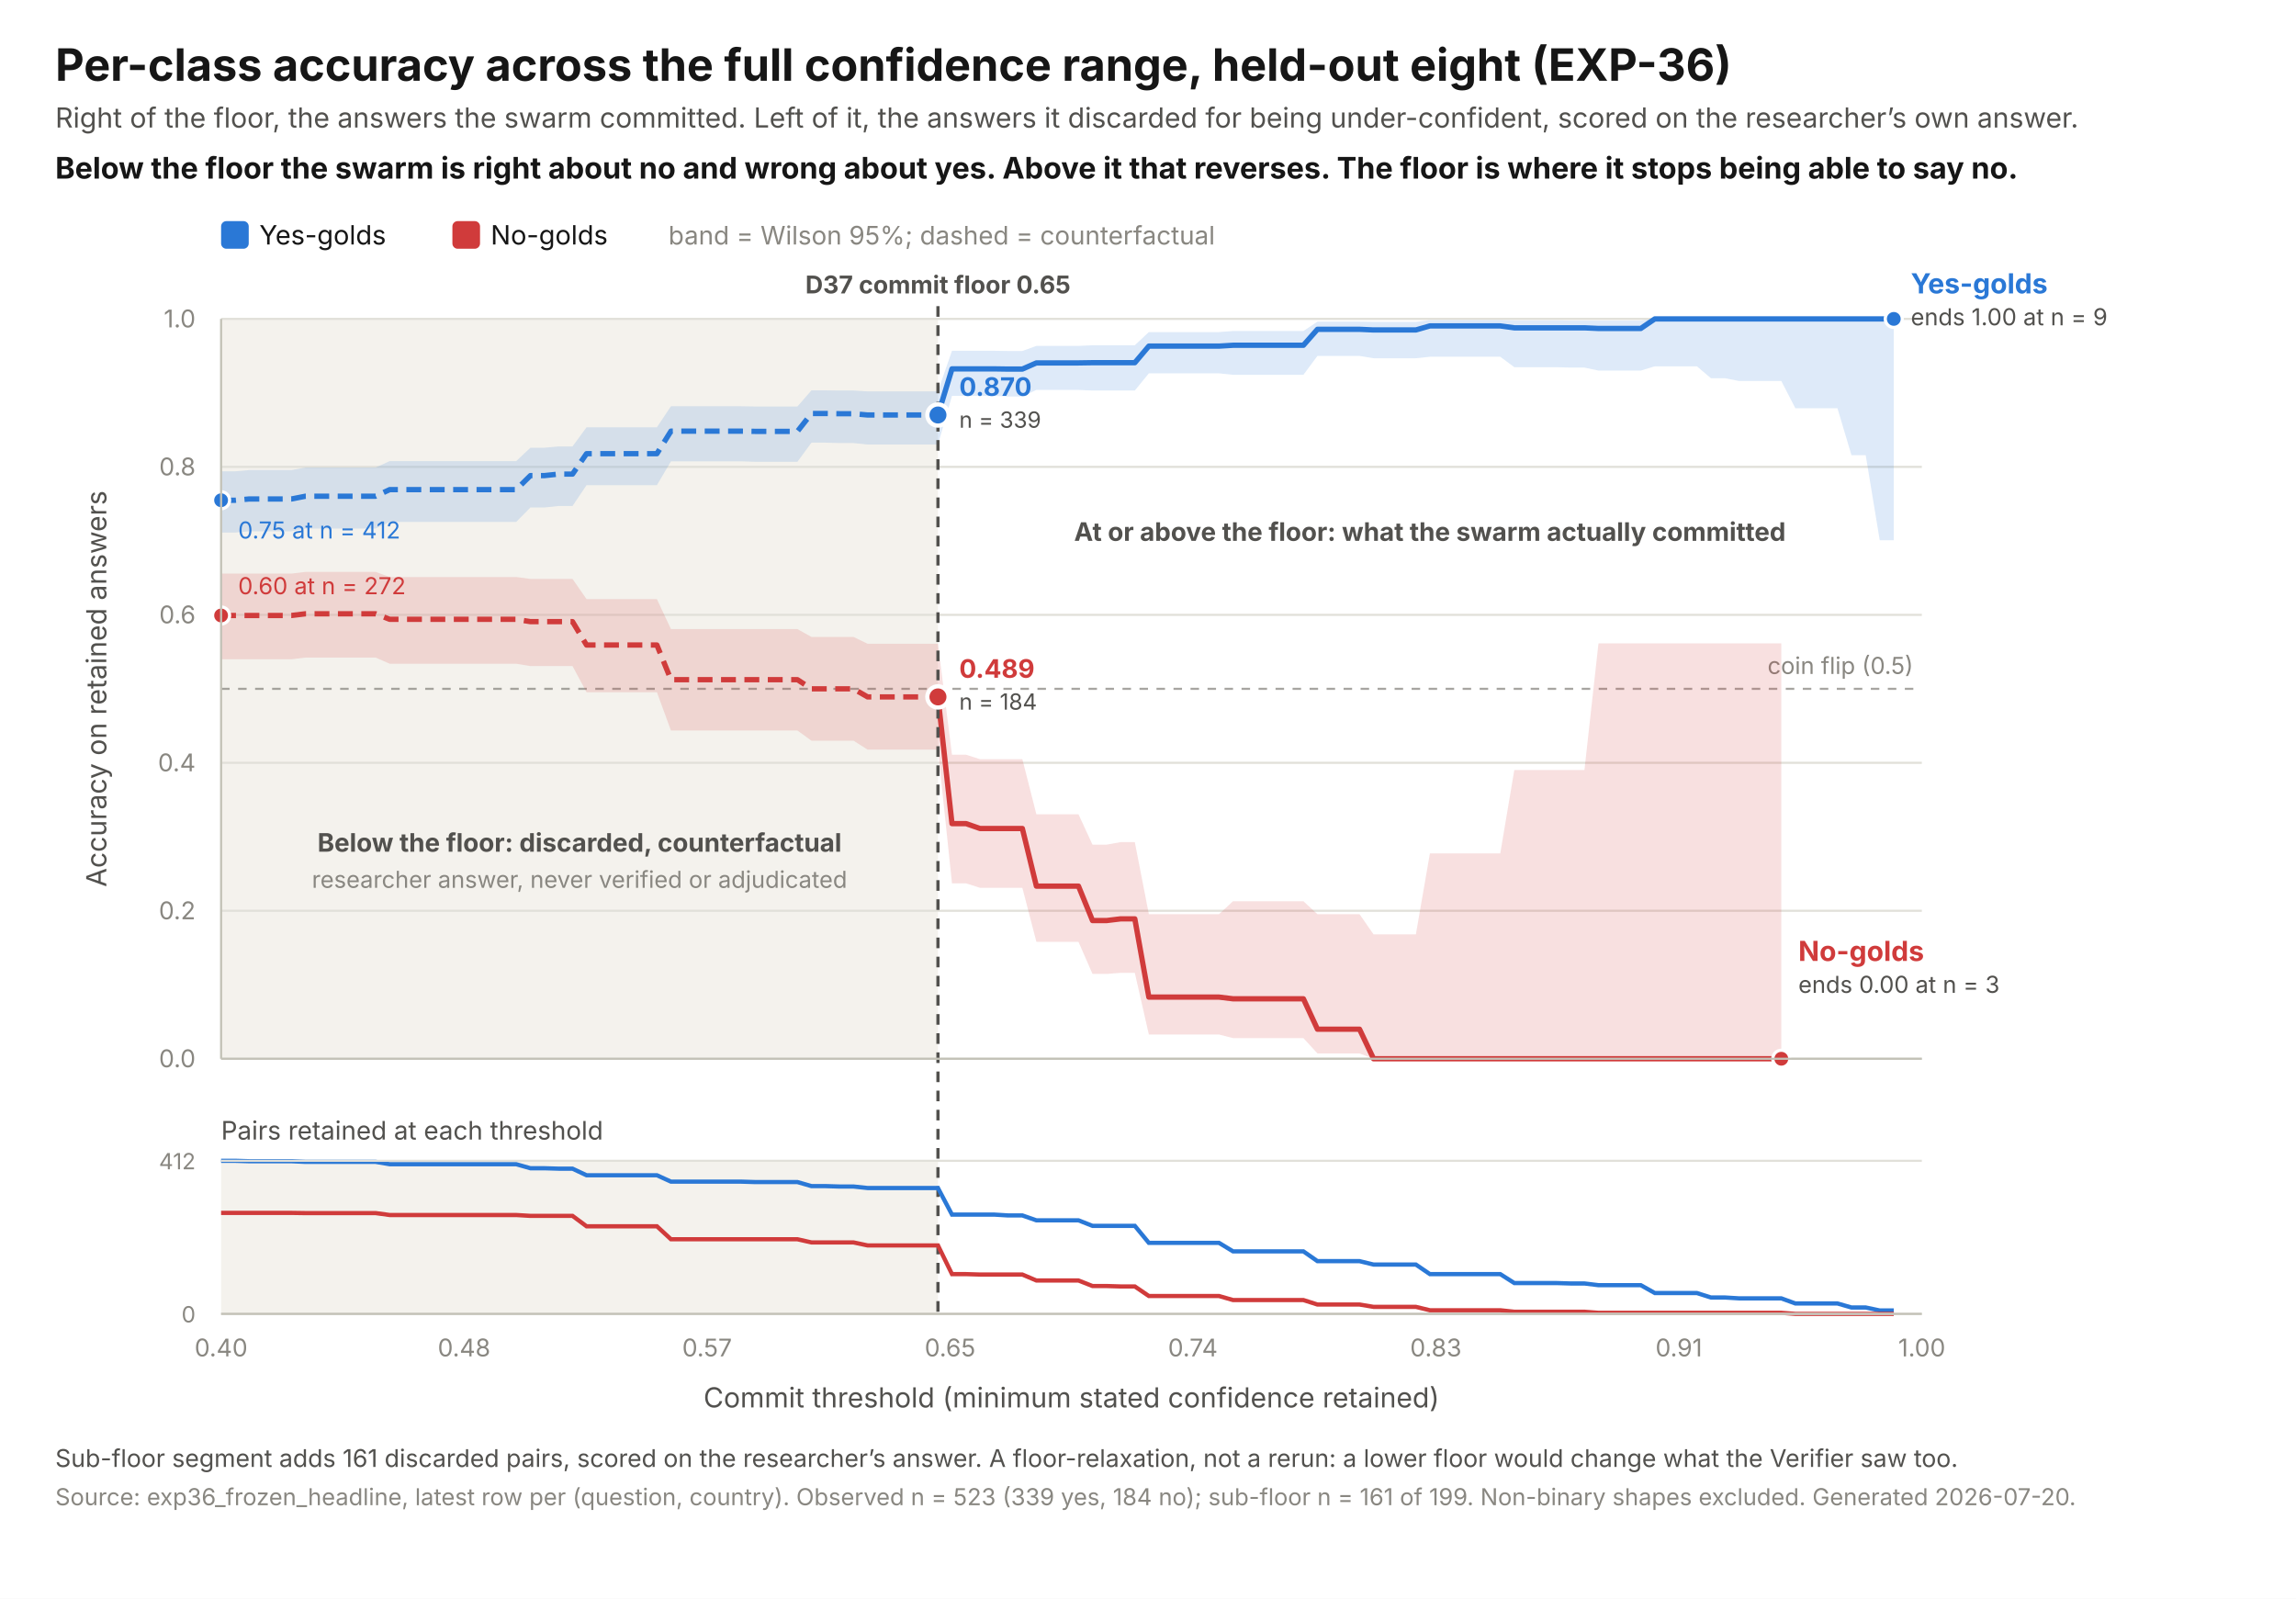
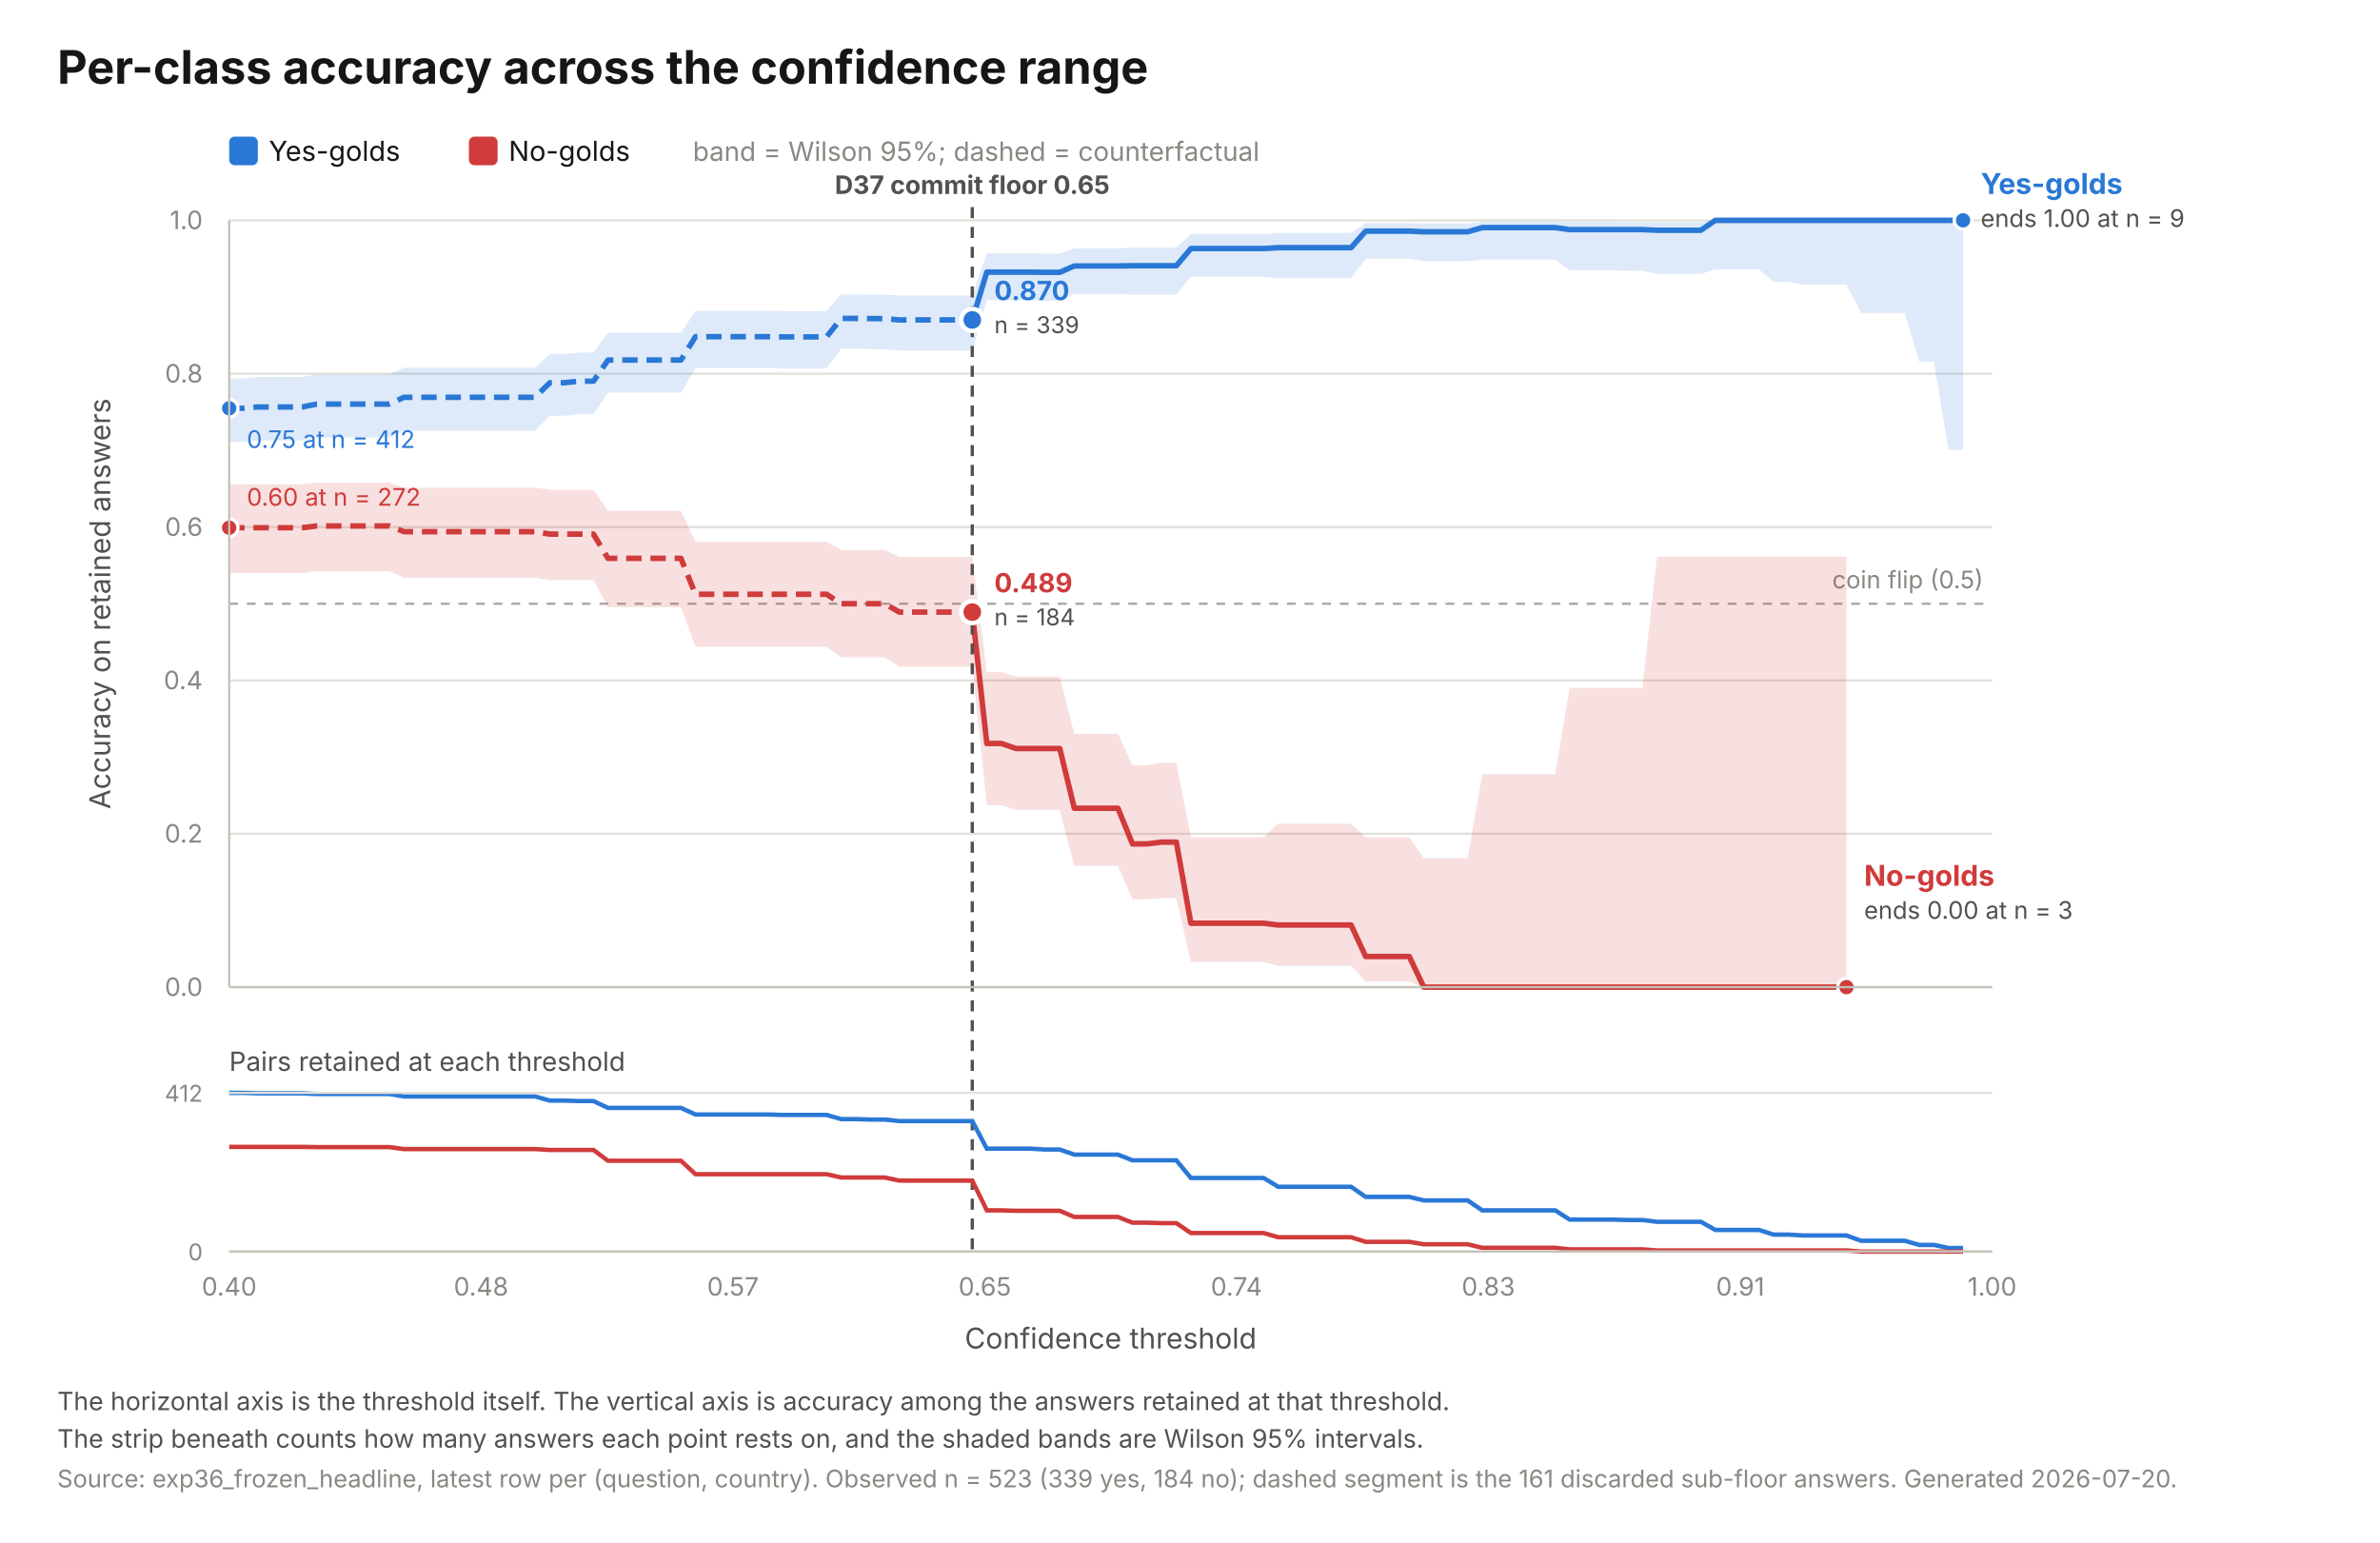
- <svg xmlns="http://www.w3.org/2000/svg" viewBox="0 0 1080 752" font-family="system-ui, -apple-system, 'Segoe UI', sans-serif">
-   <rect width="1080" height="752" fill="#ffffff" />
-   <text x="26" y="38" font-size="21" font-weight="700" fill="#161616">Per-class accuracy across the full confidence range, held-out eight (EXP-36)</text>
-   <text x="26" y="60" font-size="13" fill="#52514e">Right of the floor, the answers the swarm committed. Left of it, the answers it discarded for being under-confident, scored on the researcher’s own answer.</text>
-   <text x="26" y="84" font-size="14" font-weight="700" fill="#161616">Below the floor the swarm is right about no and wrong about yes. Above it that reverses. The floor is where it stops being able to say no.</text>
-   <rect x="104" y="150" width="337.2" height="348" fill="#f4f2ed" />
-   <rect x="104" y="546" width="337.2" height="72" fill="#f4f2ed" />
-   <text x="272.6" y="400.6" font-size="12" font-weight="700" text-anchor="middle" fill="#52514e">Below the floor: discarded, counterfactual</text>
-   <text x="272.6" y="417.6" font-size="11" text-anchor="middle" fill="#898781">researcher answer, never verified or adjudicated</text>
-   <text x="672.6" y="254.4" font-size="12" font-weight="700" text-anchor="middle" fill="#52514e">At or above the floor: what the swarm actually committed</text>
-   <rect x="104" y="104" width="13" height="13" rx="2.5" fill="#2a78d6" />
-   <text x="122" y="115" font-size="12.5" fill="#161616">Yes-golds</text>
-   <rect x="212.8" y="104" width="13" height="13" rx="2.5" fill="#d03b3b" />
-   <text x="230.8" y="115" font-size="12.5" fill="#161616">No-golds</text>
-   <text x="314.4" y="115" font-size="12" fill="#898781">band = Wilson 95%; dashed = counterfactual</text>
-   <line x1="104" y1="498.0" x2="904" y2="498.0" stroke="#e1e0d9" stroke-width="1" />
-   <text x="92" y="502.0" font-size="11.5" text-anchor="end" fill="#898781">0.0</text>
-   <line x1="104" y1="428.4" x2="904" y2="428.4" stroke="#e1e0d9" stroke-width="1" />
-   <text x="92" y="432.4" font-size="11.5" text-anchor="end" fill="#898781">0.2</text>
-   <line x1="104" y1="358.8" x2="904" y2="358.8" stroke="#e1e0d9" stroke-width="1" />
-   <text x="92" y="362.8" font-size="11.5" text-anchor="end" fill="#898781">0.4</text>
-   <line x1="104" y1="289.2" x2="904" y2="289.2" stroke="#e1e0d9" stroke-width="1" />
-   <text x="92" y="293.2" font-size="11.5" text-anchor="end" fill="#898781">0.6</text>
-   <line x1="104" y1="219.6" x2="904" y2="219.6" stroke="#e1e0d9" stroke-width="1" />
-   <text x="92" y="223.6" font-size="11.5" text-anchor="end" fill="#898781">0.8</text>
-   <line x1="104" y1="150.0" x2="904" y2="150.0" stroke="#e1e0d9" stroke-width="1" />
-   <text x="92" y="154.0" font-size="11.5" text-anchor="end" fill="#898781">1.0</text>
-   <line x1="104" y1="324.0" x2="904" y2="324.0" stroke="#898781" stroke-width="1" stroke-dasharray="4 4" opacity="0.75" />
-   <text x="900.0" y="317.0" font-size="11" text-anchor="end" fill="#898781">coin flip (0.5)</text>
-   <polygon points="104.0,221.7 110.6,221.7 117.2,221.1 123.8,221.1 130.4,221.1 137.1,221.1 143.7,219.9 150.3,219.9 156.9,219.9 163.5,219.9 170.1,219.9 176.7,219.9 183.3,216.9 190.0,216.9 196.6,216.9 203.2,216.9 209.8,216.9 216.4,216.9 223.0,216.9 229.6,216.9 236.2,216.9 242.8,216.9 249.5,210.6 256.1,210.6 262.7,210.0 269.3,210.0 275.9,201.0 282.5,201.0 289.1,201.0 295.7,201.0 302.3,201.0 309.0,201.0 315.6,191.1 322.2,191.1 328.8,191.1 335.4,191.1 342.0,191.1 348.6,191.1 355.2,191.2 361.9,191.2 368.5,191.2 375.1,191.2 381.7,183.6 388.3,183.6 394.9,183.7 401.5,183.7 408.1,184.1 414.7,184.1 421.4,184.1 428.0,184.1 434.6,184.1 441.2,184.1 447.8,165.0 454.4,165.0 461.0,165.0 467.6,165.0 474.2,165.1 480.9,165.1 487.5,162.7 494.1,162.7 500.7,162.7 507.3,162.7 513.9,162.4 520.5,162.4 527.1,162.4 533.8,162.4 540.4,156.2 547.0,156.2 553.6,156.2 560.2,156.2 566.8,156.2 573.4,156.2 580.0,155.7 586.6,155.7 593.3,155.7 599.9,155.7 606.5,155.7 613.1,155.7 619.7,151.3 626.3,151.3 632.9,151.3 639.5,151.3 646.1,151.4 652.8,151.4 659.4,151.4 666.0,151.4 672.6,150.6 679.2,150.6 685.8,150.6 692.4,150.6 699.0,150.6 705.7,150.6 712.3,150.7 718.9,150.7 725.5,150.7 732.1,150.7 738.7,150.8 745.3,150.8 751.9,150.8 758.5,150.8 765.2,150.8 771.8,150.8 778.4,150.0 785.0,150.0 791.6,150.0 798.2,150.0 804.8,150.0 811.4,150.0 818.0,150.0 824.7,150.0 831.3,150.0 837.9,150.0 844.5,150.0 851.1,150.0 857.7,150.0 864.3,150.0 870.9,150.0 877.6,150.0 884.2,150.0 890.8,150.0 890.8,254.1 884.2,254.1 877.6,214.1 870.9,214.1 864.3,192.0 857.7,192.0 851.1,192.0 844.5,192.0 837.9,179.2 831.3,179.2 824.7,179.2 818.0,179.2 811.4,177.9 804.8,177.9 798.2,172.3 791.6,172.3 785.0,172.3 778.4,172.3 771.8,174.3 765.2,174.3 758.5,174.3 751.9,174.3 745.3,172.9 738.7,172.9 732.1,172.7 725.5,172.7 718.9,172.7 712.3,172.7 705.7,167.8 699.0,167.8 692.4,167.8 685.8,167.8 679.2,167.8 672.6,167.8 666.0,168.5 659.4,168.5 652.8,168.5 646.1,168.5 639.5,167.4 632.9,167.4 626.3,167.4 619.7,167.4 613.1,176.3 606.5,176.3 599.9,176.3 593.3,176.3 586.6,176.3 580.0,176.3 573.4,175.6 566.8,175.6 560.2,175.6 553.6,175.6 547.0,175.6 540.4,175.6 533.8,183.7 527.1,183.7 520.5,183.7 513.9,183.7 507.3,183.4 500.7,183.4 494.1,183.4 487.5,183.4 480.9,186.5 474.2,186.5 467.6,186.2 461.0,186.2 454.4,186.2 447.8,186.2 441.2,209.1 434.6,209.1 428.0,209.1 421.4,209.1 414.7,209.1 408.1,209.1 401.5,208.4 394.9,208.4 388.3,208.2 381.7,208.2 375.1,217.2 368.5,217.2 361.9,217.2 355.2,217.2 348.6,217.0 342.0,217.0 335.4,217.0 328.8,217.0 322.2,217.0 315.6,217.0 309.0,228.2 302.3,228.2 295.7,228.2 289.1,228.2 282.5,228.2 275.9,228.2 269.3,238.0 262.7,238.0 256.1,238.7 249.5,238.7 242.8,245.5 236.2,245.5 229.6,245.5 223.0,245.5 216.4,245.5 209.8,245.5 203.2,245.5 196.6,245.5 190.0,245.5 183.3,245.5 176.7,248.6 170.1,248.6 163.5,248.6 156.9,248.6 150.3,248.6 143.7,248.6 137.1,249.9 130.4,249.9 123.8,249.9 117.2,249.9 110.6,250.5 104.0,250.5" fill="#2a78d6" opacity="0.16" />
-   <polygon points="104.0,269.8 110.6,269.8 117.2,269.8 123.8,269.8 130.4,269.8 137.1,269.8 143.7,269.0 150.3,269.0 156.9,269.0 163.5,269.0 170.1,269.0 176.7,269.0 183.3,271.4 190.0,271.4 196.6,271.4 203.2,271.4 209.8,271.4 216.4,271.4 223.0,271.4 229.6,271.4 236.2,271.4 242.8,271.4 249.5,272.3 256.1,272.3 262.7,272.3 269.3,272.3 275.9,281.8 282.5,281.8 289.1,281.8 295.7,281.8 302.3,281.8 309.0,281.8 315.6,295.9 322.2,295.9 328.8,295.9 335.4,295.9 342.0,295.9 348.6,295.9 355.2,295.9 361.9,295.9 368.5,295.9 375.1,295.9 381.7,299.6 388.3,299.6 394.9,299.6 401.5,299.6 408.1,302.8 414.7,302.8 421.4,302.8 428.0,302.8 434.6,302.8 441.2,302.8 447.8,355.0 454.4,355.0 461.0,357.1 467.6,357.1 474.2,357.1 480.9,357.1 487.5,383.0 494.1,383.0 500.7,383.0 507.3,383.0 513.9,397.3 520.5,397.3 527.1,396.1 533.8,396.1 540.4,430.0 547.0,430.0 553.6,430.0 560.2,430.0 566.8,430.0 573.4,430.0 580.0,423.9 586.6,423.9 593.3,423.9 599.9,423.9 606.5,423.9 613.1,423.9 619.7,430.0 626.3,430.0 632.9,430.0 639.5,430.0 646.1,439.5 652.8,439.5 659.4,439.5 666.0,439.5 672.6,401.4 679.2,401.4 685.8,401.4 692.4,401.4 699.0,401.4 705.7,401.4 712.3,362.2 718.9,362.2 725.5,362.2 732.1,362.2 738.7,362.2 745.3,362.2 751.9,302.6 758.5,302.6 765.2,302.6 771.8,302.6 778.4,302.6 785.0,302.6 791.6,302.6 798.2,302.6 804.8,302.6 811.4,302.6 818.0,302.6 824.7,302.6 831.3,302.6 837.9,302.6 837.9,498.0 831.3,498.0 824.7,498.0 818.0,498.0 811.4,498.0 804.8,498.0 798.2,498.0 791.6,498.0 785.0,498.0 778.4,498.0 771.8,498.0 765.2,498.0 758.5,498.0 751.9,498.0 745.3,498.0 738.7,498.0 732.1,498.0 725.5,498.0 718.9,498.0 712.3,498.0 705.7,498.0 699.0,498.0 692.4,498.0 685.8,498.0 679.2,498.0 672.6,498.0 666.0,498.0 659.4,498.0 652.8,498.0 646.1,498.0 639.5,495.5 632.9,495.5 626.3,495.5 619.7,495.5 613.1,488.3 606.5,488.3 599.9,488.3 593.3,488.3 586.6,488.3 580.0,488.3 573.4,486.6 566.8,486.6 560.2,486.6 553.6,486.6 547.0,486.6 540.4,486.6 533.8,457.6 527.1,457.6 520.5,458.1 513.9,458.1 507.3,443.0 500.7,443.0 494.1,443.0 487.5,443.0 480.9,417.6 474.2,417.6 467.6,417.6 461.0,417.6 454.4,415.5 447.8,415.5 441.2,352.6 434.6,352.6 428.0,352.6 421.4,352.6 414.7,352.6 408.1,352.6 401.5,348.4 394.9,348.4 388.3,348.4 381.7,348.4 375.1,343.6 368.5,343.6 361.9,343.6 355.2,343.6 348.6,343.6 342.0,343.6 335.4,343.6 328.8,343.6 322.2,343.6 315.6,343.6 309.0,325.6 302.3,325.6 295.7,325.6 289.1,325.6 282.5,325.6 275.9,325.6 269.3,313.3 262.7,313.3 256.1,313.3 249.5,313.3 242.8,312.2 236.2,312.2 229.6,312.2 223.0,312.2 216.4,312.2 209.8,312.2 203.2,312.2 196.6,312.2 190.0,312.2 183.3,312.2 176.7,309.3 170.1,309.3 163.5,309.3 156.9,309.3 150.3,309.3 143.7,309.3 137.1,310.1 130.4,310.1 123.8,310.1 117.2,310.1 110.6,310.1 104.0,310.1" fill="#d03b3b" opacity="0.16" />
-   <polyline points="104.0,235.3 110.6,235.3 117.2,234.7 123.8,234.7 130.4,234.7 137.1,234.7 143.7,233.4 150.3,233.4 156.9,233.4 163.5,233.4 170.1,233.4 176.7,233.4 183.3,230.3 190.0,230.3 196.6,230.3 203.2,230.3 209.8,230.3 216.4,230.3 223.0,230.3 229.6,230.3 236.2,230.3 242.8,230.3 249.5,223.7 256.1,223.7 262.7,223.0 269.3,223.0 275.9,213.4 282.5,213.4 289.1,213.4 295.7,213.4 302.3,213.4 309.0,213.4 315.6,202.8 322.2,202.8 328.8,202.8 335.4,202.8 342.0,202.8 348.6,202.8 355.2,202.9 361.9,202.9 368.5,202.9 375.1,202.9 381.7,194.5 388.3,194.5 394.9,194.6 401.5,194.6 408.1,195.2 414.7,195.2 421.4,195.2 428.0,195.2 434.6,195.2 441.2,195.2" fill="none" stroke="#2a78d6" stroke-width="2.5" stroke-linejoin="round" stroke-dasharray="7 4" />
-   <polyline points="441.2,195.2 447.8,173.5 454.4,173.5 461.0,173.5 467.6,173.5 474.2,173.6 480.9,173.6 487.5,170.7 494.1,170.7 500.7,170.7 507.3,170.7 513.9,170.6 520.5,170.6 527.1,170.6 533.8,170.6 540.4,162.8 547.0,162.8 553.6,162.8 560.2,162.8 566.8,162.8 573.4,162.8 580.0,162.4 586.6,162.4 593.3,162.4 599.9,162.4 606.5,162.4 613.1,162.4 619.7,154.9 626.3,154.9 632.9,154.9 639.5,154.9 646.1,155.2 652.8,155.2 659.4,155.2 666.0,155.2 672.6,153.3 679.2,153.3 685.8,153.3 692.4,153.3 699.0,153.3 705.7,153.3 712.3,154.2 718.9,154.2 725.5,154.2 732.1,154.2 738.7,154.2 745.3,154.2 751.9,154.5 758.5,154.5 765.2,154.5 771.8,154.5 778.4,150.0 785.0,150.0 791.6,150.0 798.2,150.0 804.8,150.0 811.4,150.0 818.0,150.0 824.7,150.0 831.3,150.0 837.9,150.0 844.5,150.0 851.1,150.0 857.7,150.0 864.3,150.0 870.9,150.0 877.6,150.0 884.2,150.0 890.8,150.0" fill="none" stroke="#2a78d6" stroke-width="2.5" stroke-linejoin="round" />
-   <circle cx="890.8" cy="150.0" r="4" fill="#2a78d6" stroke="#ffffff" stroke-width="1.5" />
-   <text x="898.8" y="138.0" font-size="13" font-weight="700" fill="#2a78d6">Yes-golds</text>
-   <text x="898.8" y="153.0" font-size="11" fill="#52514e">ends 1.00 at n = 9</text>
-   <circle cx="104.0" cy="235.3" r="4" fill="#2a78d6" stroke="#ffffff" stroke-width="1.5" />
-   <text x="112.0" y="253.3" font-size="11" fill="#2a78d6">0.75 at n = 412</text>
-   <polyline points="104.0,289.5 110.6,289.5 117.2,289.5 123.8,289.5 130.4,289.5 137.1,289.5 143.7,288.7 150.3,288.7 156.9,288.7 163.5,288.7 170.1,288.7 176.7,288.7 183.3,291.3 190.0,291.3 196.6,291.3 203.2,291.3 209.8,291.3 216.4,291.3 223.0,291.3 229.6,291.3 236.2,291.3 242.8,291.3 249.5,292.4 256.1,292.4 262.7,292.4 269.3,292.4 275.9,303.4 282.5,303.4 289.1,303.4 295.7,303.4 302.3,303.4 309.0,303.4 315.6,319.7 322.2,319.7 328.8,319.7 335.4,319.7 342.0,319.7 348.6,319.7 355.2,319.7 361.9,319.7 368.5,319.7 375.1,319.7 381.7,324.0 388.3,324.0 394.9,324.0 401.5,324.0 408.1,327.8 414.7,327.8 421.4,327.8 428.0,327.8 434.6,327.8 441.2,327.8" fill="none" stroke="#d03b3b" stroke-width="2.5" stroke-linejoin="round" stroke-dasharray="7 4" />
-   <polyline points="441.2,327.8 447.8,387.4 454.4,387.4 461.0,389.7 467.6,389.7 474.2,389.7 480.9,389.7 487.5,416.8 494.1,416.8 500.7,416.8 507.3,416.8 513.9,433.0 520.5,433.0 527.1,432.2 533.8,432.2 540.4,469.0 547.0,469.0 553.6,469.0 560.2,469.0 566.8,469.0 573.4,469.0 580.0,469.8 586.6,469.8 593.3,469.8 599.9,469.8 606.5,469.8 613.1,469.8 619.7,484.1 626.3,484.1 632.9,484.1 639.5,484.1 646.1,498.0 652.8,498.0 659.4,498.0 666.0,498.0 672.6,498.0 679.2,498.0 685.8,498.0 692.4,498.0 699.0,498.0 705.7,498.0 712.3,498.0 718.9,498.0 725.5,498.0 732.1,498.0 738.7,498.0 745.3,498.0 751.9,498.0 758.5,498.0 765.2,498.0 771.8,498.0 778.4,498.0 785.0,498.0 791.6,498.0 798.2,498.0 804.8,498.0 811.4,498.0 818.0,498.0 824.7,498.0 831.3,498.0 837.9,498.0" fill="none" stroke="#d03b3b" stroke-width="2.5" stroke-linejoin="round" />
-   <circle cx="837.9" cy="498.0" r="4" fill="#d03b3b" stroke="#ffffff" stroke-width="1.5" />
-   <text x="845.9" y="452.0" font-size="13" font-weight="700" fill="#d03b3b">No-golds</text>
-   <text x="845.9" y="467.0" font-size="11" fill="#52514e">ends 0.00 at n = 3</text>
-   <circle cx="104.0" cy="289.5" r="4" fill="#d03b3b" stroke="#ffffff" stroke-width="1.5" />
-   <text x="112.0" y="279.5" font-size="11" fill="#d03b3b">0.60 at n = 272</text>
-   <line x1="441.2" y1="144" x2="441.2" y2="618.0" stroke="#52514e" stroke-width="1.5" stroke-dasharray="5 4" />
-   <text x="441.2" y="138" font-size="11.5" font-weight="700" text-anchor="middle" fill="#52514e">D37 commit floor 0.65</text>
-   <circle cx="441.2" cy="195.2" r="5" fill="#2a78d6" stroke="#ffffff" stroke-width="2" />
-   <text x="451.2" y="186.2" font-size="12" font-weight="700" fill="#2a78d6">0.870</text>
-   <text x="451.2" y="201.2" font-size="10.5" fill="#52514e">n = 339</text>
-   <circle cx="441.2" cy="327.8" r="5" fill="#d03b3b" stroke="#ffffff" stroke-width="2" />
-   <text x="451.2" y="318.8" font-size="12" font-weight="700" fill="#d03b3b">0.489</text>
-   <text x="451.2" y="333.8" font-size="10.5" fill="#52514e">n = 184</text>
-   <line x1="104" y1="150" x2="104" y2="498" stroke="#c3c2b7" stroke-width="1" />
-   <line x1="104" y1="498" x2="904" y2="498" stroke="#c3c2b7" stroke-width="1" />
-   <text x="50" y="324" font-size="13" text-anchor="middle" fill="#52514e" transform="rotate(-90 50 324)">Accuracy on retained answers</text>
-   <text x="104" y="536" font-size="12" fill="#52514e">Pairs retained at each threshold</text>
-   <polyline points="104.0,546.0 110.6,546.0 117.2,546.2 123.8,546.2 130.4,546.2 137.1,546.2 143.7,546.5 150.3,546.5 156.9,546.5 163.5,546.5 170.1,546.5 176.7,546.5 183.3,547.6 190.0,547.6 196.6,547.6 203.2,547.6 209.8,547.6 216.4,547.6 223.0,547.6 229.6,547.6 236.2,547.6 242.8,547.6 249.5,549.5 256.1,549.5 262.7,549.7 269.3,549.7 275.9,552.8 282.5,552.8 289.1,552.8 295.7,552.8 302.3,552.8 309.0,552.8 315.6,555.8 322.2,555.8 328.8,555.8 335.4,555.8 342.0,555.8 348.6,555.8 355.2,556.0 361.9,556.0 368.5,556.0 375.1,556.0 381.7,557.9 388.3,557.9 394.9,558.1 401.5,558.1 408.1,558.8 414.7,558.8 421.4,558.8 428.0,558.8 434.6,558.8 441.2,558.8 447.8,571.3 454.4,571.3 461.0,571.3 467.6,571.3 474.2,571.7 480.9,571.7 487.5,574.0 494.1,574.0 500.7,574.0 507.3,574.0 513.9,576.6 520.5,576.6 527.1,576.6 533.8,576.6 540.4,584.6 547.0,584.6 553.6,584.6 560.2,584.6 566.8,584.6 573.4,584.6 580.0,588.6 586.6,588.6 593.3,588.6 599.9,588.6 606.5,588.6 613.1,588.6 619.7,593.2 626.3,593.2 632.9,593.2 639.5,593.2 646.1,594.8 652.8,594.8 659.4,594.8 666.0,594.8 672.6,599.3 679.2,599.3 685.8,599.3 692.4,599.3 699.0,599.3 705.7,599.3 712.3,603.5 718.9,603.5 725.5,603.5 732.1,603.5 738.7,603.7 745.3,603.7 751.9,604.5 758.5,604.5 765.2,604.5 771.8,604.5 778.4,608.2 785.0,608.2 791.6,608.2 798.2,608.2 804.8,610.3 811.4,610.3 818.0,610.7 824.7,610.7 831.3,610.7 837.9,610.7 844.5,613.1 851.1,613.1 857.7,613.1 864.3,613.1 870.9,615.0 877.6,615.0 884.2,616.4 890.8,616.4" fill="none" stroke="#2a78d6" stroke-width="2" />
-   <polyline points="104.0,570.5 110.6,570.5 117.2,570.5 123.8,570.5 130.4,570.5 137.1,570.5 143.7,570.6 150.3,570.6 156.9,570.6 163.5,570.6 170.1,570.6 176.7,570.6 183.3,571.5 190.0,571.5 196.6,571.5 203.2,571.5 209.8,571.5 216.4,571.5 223.0,571.5 229.6,571.5 236.2,571.5 242.8,571.5 249.5,571.9 256.1,571.9 262.7,571.9 269.3,571.9 275.9,576.8 282.5,576.8 289.1,576.8 295.7,576.8 302.3,576.8 309.0,576.8 315.6,582.9 322.2,582.9 328.8,582.9 335.4,582.9 342.0,582.9 348.6,582.9 355.2,582.9 361.9,582.9 368.5,582.9 375.1,582.9 381.7,584.4 388.3,584.4 394.9,584.4 401.5,584.4 408.1,585.8 414.7,585.8 421.4,585.8 428.0,585.8 434.6,585.8 441.2,585.8 447.8,599.3 454.4,599.3 461.0,599.5 467.6,599.5 474.2,599.5 480.9,599.5 487.5,602.3 494.1,602.3 500.7,602.3 507.3,602.3 513.9,604.9 520.5,604.9 527.1,605.1 533.8,605.1 540.4,609.6 547.0,609.6 553.6,609.6 560.2,609.6 566.8,609.6 573.4,609.6 580.0,611.5 586.6,611.5 593.3,611.5 599.9,611.5 606.5,611.5 613.1,611.5 619.7,613.6 626.3,613.6 632.9,613.6 639.5,613.6 646.1,614.7 652.8,614.7 659.4,614.7 666.0,614.7 672.6,616.3 679.2,616.3 685.8,616.3 692.4,616.3 699.0,616.3 705.7,616.3 712.3,617.0 718.9,617.0 725.5,617.0 732.1,617.0 738.7,617.0 745.3,617.0 751.9,617.5 758.5,617.5 765.2,617.5 771.8,617.5 778.4,617.5 785.0,617.5 791.6,617.5 798.2,617.5 804.8,617.5 811.4,617.5 818.0,617.5 824.7,617.5 831.3,617.5 837.9,617.5 844.5,618.0 851.1,618.0 857.7,618.0 864.3,618.0 870.9,618.0 877.6,618.0 884.2,618.0 890.8,618.0" fill="none" stroke="#d03b3b" stroke-width="2" />
-   <line x1="104" y1="618.0" x2="904" y2="618.0" stroke="#e1e0d9" stroke-width="1" />
-   <text x="92" y="622.0" font-size="10.5" text-anchor="end" fill="#898781">0</text>
-   <line x1="104" y1="546.0" x2="904" y2="546.0" stroke="#e1e0d9" stroke-width="1" />
-   <text x="92" y="550.0" font-size="10.5" text-anchor="end" fill="#898781">412</text>
-   <line x1="104" y1="618.0" x2="904" y2="618.0" stroke="#c3c2b7" stroke-width="1" />
-   <text x="104.0" y="638.0" font-size="11.5" text-anchor="middle" fill="#898781">0.40</text>
-   <text x="218.3" y="638.0" font-size="11.5" text-anchor="middle" fill="#898781">0.48</text>
-   <text x="332.6" y="638.0" font-size="11.5" text-anchor="middle" fill="#898781">0.57</text>
-   <text x="446.9" y="638.0" font-size="11.5" text-anchor="middle" fill="#898781">0.65</text>
-   <text x="561.1" y="638.0" font-size="11.5" text-anchor="middle" fill="#898781">0.74</text>
-   <text x="675.4" y="638.0" font-size="11.5" text-anchor="middle" fill="#898781">0.83</text>
-   <text x="789.7" y="638.0" font-size="11.5" text-anchor="middle" fill="#898781">0.91</text>
-   <text x="904.0" y="638.0" font-size="11.5" text-anchor="middle" fill="#898781">1.00</text>
-   <text x="504" y="662" font-size="13" text-anchor="middle" fill="#52514e">Commit threshold (minimum stated confidence retained)</text>
-   <text x="26" y="690" font-size="11.5" fill="#52514e">Sub-floor segment adds 161 discarded pairs, scored on the researcher’s answer. A floor-relaxation, not a rerun: a lower floor would change what the Verifier saw too.</text>
-   <text x="26" y="708" font-size="11" fill="#898781">Source: exp36_frozen_headline, latest row per (question, country). Observed n = 523 (339 yes, 184 no); sub-floor n = 161 of 199. Non-binary shapes excluded. Generated 2026-07-20.</text>
+ <svg xmlns="http://www.w3.org/2000/svg" viewBox="0 0 1080 700" font-family="system-ui, -apple-system, 'Segoe UI', sans-serif">
+   <rect width="1080" height="700" fill="#ffffff" />
+   <text x="26" y="38" font-size="21" font-weight="700" fill="#161616">Per-class accuracy across the confidence range</text>
+   <rect x="104" y="62" width="13" height="13" rx="2.5" fill="#2a78d6" />
+   <text x="122" y="73" font-size="12.5" fill="#161616">Yes-golds</text>
+   <rect x="212.8" y="62" width="13" height="13" rx="2.5" fill="#d03b3b" />
+   <text x="230.8" y="73" font-size="12.5" fill="#161616">No-golds</text>
+   <text x="314.4" y="73" font-size="12" fill="#898781">band = Wilson 95%; dashed = counterfactual</text>
+   <line x1="104" y1="448.0" x2="904" y2="448.0" stroke="#e1e0d9" stroke-width="1" />
+   <text x="92" y="452.0" font-size="11.5" text-anchor="end" fill="#898781">0.0</text>
+   <line x1="104" y1="378.4" x2="904" y2="378.4" stroke="#e1e0d9" stroke-width="1" />
+   <text x="92" y="382.4" font-size="11.5" text-anchor="end" fill="#898781">0.2</text>
+   <line x1="104" y1="308.8" x2="904" y2="308.8" stroke="#e1e0d9" stroke-width="1" />
+   <text x="92" y="312.8" font-size="11.5" text-anchor="end" fill="#898781">0.4</text>
+   <line x1="104" y1="239.2" x2="904" y2="239.2" stroke="#e1e0d9" stroke-width="1" />
+   <text x="92" y="243.2" font-size="11.5" text-anchor="end" fill="#898781">0.6</text>
+   <line x1="104" y1="169.6" x2="904" y2="169.6" stroke="#e1e0d9" stroke-width="1" />
+   <text x="92" y="173.6" font-size="11.5" text-anchor="end" fill="#898781">0.8</text>
+   <line x1="104" y1="100.0" x2="904" y2="100.0" stroke="#e1e0d9" stroke-width="1" />
+   <text x="92" y="104.0" font-size="11.5" text-anchor="end" fill="#898781">1.0</text>
+   <line x1="104" y1="274.0" x2="904" y2="274.0" stroke="#898781" stroke-width="1" stroke-dasharray="4 4" opacity="0.75" />
+   <text x="900.0" y="267.0" font-size="11" text-anchor="end" fill="#898781">coin flip (0.5)</text>
+   <polygon points="104.0,171.7 110.6,171.7 117.2,171.1 123.8,171.1 130.4,171.1 137.1,171.1 143.7,169.9 150.3,169.9 156.9,169.9 163.5,169.9 170.1,169.9 176.7,169.9 183.3,166.9 190.0,166.9 196.6,166.9 203.2,166.9 209.8,166.9 216.4,166.9 223.0,166.9 229.6,166.9 236.2,166.9 242.8,166.9 249.5,160.6 256.1,160.6 262.7,160.0 269.3,160.0 275.9,151.0 282.5,151.0 289.1,151.0 295.7,151.0 302.3,151.0 309.0,151.0 315.6,141.1 322.2,141.1 328.8,141.1 335.4,141.1 342.0,141.1 348.6,141.1 355.2,141.2 361.9,141.2 368.5,141.2 375.1,141.2 381.7,133.6 388.3,133.6 394.9,133.7 401.5,133.7 408.1,134.1 414.7,134.1 421.4,134.1 428.0,134.1 434.6,134.1 441.2,134.1 447.8,115.0 454.4,115.0 461.0,115.0 467.6,115.0 474.2,115.1 480.9,115.1 487.5,112.7 494.1,112.7 500.7,112.7 507.3,112.7 513.9,112.4 520.5,112.4 527.1,112.4 533.8,112.4 540.4,106.2 547.0,106.2 553.6,106.2 560.2,106.2 566.8,106.2 573.4,106.2 580.0,105.7 586.6,105.7 593.3,105.7 599.9,105.7 606.5,105.7 613.1,105.7 619.7,101.3 626.3,101.3 632.9,101.3 639.5,101.3 646.1,101.4 652.8,101.4 659.4,101.4 666.0,101.4 672.6,100.6 679.2,100.6 685.8,100.6 692.4,100.6 699.0,100.6 705.7,100.6 712.3,100.7 718.9,100.7 725.5,100.7 732.1,100.7 738.7,100.8 745.3,100.8 751.9,100.8 758.5,100.8 765.2,100.8 771.8,100.8 778.4,100.0 785.0,100.0 791.6,100.0 798.2,100.0 804.8,100.0 811.4,100.0 818.0,100.0 824.7,100.0 831.3,100.0 837.9,100.0 844.5,100.0 851.1,100.0 857.7,100.0 864.3,100.0 870.9,100.0 877.6,100.0 884.2,100.0 890.8,100.0 890.8,204.1 884.2,204.1 877.6,164.1 870.9,164.1 864.3,142.0 857.7,142.0 851.1,142.0 844.5,142.0 837.9,129.2 831.3,129.2 824.7,129.2 818.0,129.2 811.4,127.9 804.8,127.9 798.2,122.3 791.6,122.3 785.0,122.3 778.4,122.3 771.8,124.3 765.2,124.3 758.5,124.3 751.9,124.3 745.3,122.9 738.7,122.9 732.1,122.7 725.5,122.7 718.9,122.7 712.3,122.7 705.7,117.8 699.0,117.8 692.4,117.8 685.8,117.8 679.2,117.8 672.6,117.8 666.0,118.5 659.4,118.5 652.8,118.5 646.1,118.5 639.5,117.4 632.9,117.4 626.3,117.4 619.7,117.4 613.1,126.3 606.5,126.3 599.9,126.3 593.3,126.3 586.6,126.3 580.0,126.3 573.4,125.6 566.8,125.6 560.2,125.6 553.6,125.6 547.0,125.6 540.4,125.6 533.8,133.7 527.1,133.7 520.5,133.7 513.9,133.7 507.3,133.4 500.7,133.4 494.1,133.4 487.5,133.4 480.9,136.5 474.2,136.5 467.6,136.2 461.0,136.2 454.4,136.2 447.8,136.2 441.2,159.1 434.6,159.1 428.0,159.1 421.4,159.1 414.7,159.1 408.1,159.1 401.5,158.4 394.9,158.4 388.3,158.2 381.7,158.2 375.1,167.2 368.5,167.2 361.9,167.2 355.2,167.2 348.6,167.0 342.0,167.0 335.4,167.0 328.8,167.0 322.2,167.0 315.6,167.0 309.0,178.2 302.3,178.2 295.7,178.2 289.1,178.2 282.5,178.2 275.9,178.2 269.3,188.0 262.7,188.0 256.1,188.7 249.5,188.7 242.8,195.5 236.2,195.5 229.6,195.5 223.0,195.5 216.4,195.5 209.8,195.5 203.2,195.5 196.6,195.5 190.0,195.5 183.3,195.5 176.7,198.6 170.1,198.6 163.5,198.6 156.9,198.6 150.3,198.6 143.7,198.6 137.1,199.9 130.4,199.9 123.8,199.9 117.2,199.9 110.6,200.5 104.0,200.5" fill="#2a78d6" opacity="0.16" />
+   <polygon points="104.0,219.8 110.6,219.8 117.2,219.8 123.8,219.8 130.4,219.8 137.1,219.8 143.7,219.0 150.3,219.0 156.9,219.0 163.5,219.0 170.1,219.0 176.7,219.0 183.3,221.4 190.0,221.4 196.6,221.4 203.2,221.4 209.8,221.4 216.4,221.4 223.0,221.4 229.6,221.4 236.2,221.4 242.8,221.4 249.5,222.3 256.1,222.3 262.7,222.3 269.3,222.3 275.9,231.8 282.5,231.8 289.1,231.8 295.7,231.8 302.3,231.8 309.0,231.8 315.6,245.9 322.2,245.9 328.8,245.9 335.4,245.9 342.0,245.9 348.6,245.9 355.2,245.9 361.9,245.9 368.5,245.9 375.1,245.9 381.7,249.6 388.3,249.6 394.9,249.6 401.5,249.6 408.1,252.8 414.7,252.8 421.4,252.8 428.0,252.8 434.6,252.8 441.2,252.8 447.8,305.0 454.4,305.0 461.0,307.1 467.6,307.1 474.2,307.1 480.9,307.1 487.5,333.0 494.1,333.0 500.7,333.0 507.3,333.0 513.9,347.3 520.5,347.3 527.1,346.1 533.8,346.1 540.4,380.0 547.0,380.0 553.6,380.0 560.2,380.0 566.8,380.0 573.4,380.0 580.0,373.9 586.6,373.9 593.3,373.9 599.9,373.9 606.5,373.9 613.1,373.9 619.7,380.0 626.3,380.0 632.9,380.0 639.5,380.0 646.1,389.5 652.8,389.5 659.4,389.5 666.0,389.5 672.6,351.4 679.2,351.4 685.8,351.4 692.4,351.4 699.0,351.4 705.7,351.4 712.3,312.2 718.9,312.2 725.5,312.2 732.1,312.2 738.7,312.2 745.3,312.2 751.9,252.6 758.5,252.6 765.2,252.6 771.8,252.6 778.4,252.6 785.0,252.6 791.6,252.6 798.2,252.6 804.8,252.6 811.4,252.6 818.0,252.6 824.7,252.6 831.3,252.6 837.9,252.6 837.9,448.0 831.3,448.0 824.7,448.0 818.0,448.0 811.4,448.0 804.8,448.0 798.2,448.0 791.6,448.0 785.0,448.0 778.4,448.0 771.8,448.0 765.2,448.0 758.5,448.0 751.9,448.0 745.3,448.0 738.7,448.0 732.1,448.0 725.5,448.0 718.9,448.0 712.3,448.0 705.7,448.0 699.0,448.0 692.4,448.0 685.8,448.0 679.2,448.0 672.6,448.0 666.0,448.0 659.4,448.0 652.8,448.0 646.1,448.0 639.5,445.5 632.9,445.5 626.3,445.5 619.7,445.5 613.1,438.3 606.5,438.3 599.9,438.3 593.3,438.3 586.6,438.3 580.0,438.3 573.4,436.6 566.8,436.6 560.2,436.6 553.6,436.6 547.0,436.6 540.4,436.6 533.8,407.6 527.1,407.6 520.5,408.1 513.9,408.1 507.3,393.0 500.7,393.0 494.1,393.0 487.5,393.0 480.9,367.6 474.2,367.6 467.6,367.6 461.0,367.6 454.4,365.5 447.8,365.5 441.2,302.6 434.6,302.6 428.0,302.6 421.4,302.6 414.7,302.6 408.1,302.6 401.5,298.4 394.9,298.4 388.3,298.4 381.7,298.4 375.1,293.6 368.5,293.6 361.9,293.6 355.2,293.6 348.6,293.6 342.0,293.6 335.4,293.6 328.8,293.6 322.2,293.6 315.6,293.6 309.0,275.6 302.3,275.6 295.7,275.6 289.1,275.6 282.5,275.6 275.9,275.6 269.3,263.3 262.7,263.3 256.1,263.3 249.5,263.3 242.8,262.2 236.2,262.2 229.6,262.2 223.0,262.2 216.4,262.2 209.8,262.2 203.2,262.2 196.6,262.2 190.0,262.2 183.3,262.2 176.7,259.3 170.1,259.3 163.5,259.3 156.9,259.3 150.3,259.3 143.7,259.3 137.1,260.1 130.4,260.1 123.8,260.1 117.2,260.1 110.6,260.1 104.0,260.1" fill="#d03b3b" opacity="0.16" />
+   <polyline points="104.0,185.3 110.6,185.3 117.2,184.7 123.8,184.7 130.4,184.7 137.1,184.7 143.7,183.4 150.3,183.4 156.9,183.4 163.5,183.4 170.1,183.4 176.7,183.4 183.3,180.3 190.0,180.3 196.6,180.3 203.2,180.3 209.8,180.3 216.4,180.3 223.0,180.3 229.6,180.3 236.2,180.3 242.8,180.3 249.5,173.7 256.1,173.7 262.7,173.0 269.3,173.0 275.9,163.4 282.5,163.4 289.1,163.4 295.7,163.4 302.3,163.4 309.0,163.4 315.6,152.8 322.2,152.8 328.8,152.8 335.4,152.8 342.0,152.8 348.6,152.8 355.2,152.9 361.9,152.9 368.5,152.9 375.1,152.9 381.7,144.5 388.3,144.5 394.9,144.6 401.5,144.6 408.1,145.2 414.7,145.2 421.4,145.2 428.0,145.2 434.6,145.2 441.2,145.2" fill="none" stroke="#2a78d6" stroke-width="2.5" stroke-linejoin="round" stroke-dasharray="7 4" />
+   <polyline points="441.2,145.2 447.8,123.5 454.4,123.5 461.0,123.5 467.6,123.5 474.2,123.6 480.9,123.6 487.5,120.7 494.1,120.7 500.7,120.7 507.3,120.7 513.9,120.6 520.5,120.6 527.1,120.6 533.8,120.6 540.4,112.8 547.0,112.8 553.6,112.8 560.2,112.8 566.8,112.8 573.4,112.8 580.0,112.4 586.6,112.4 593.3,112.4 599.9,112.4 606.5,112.4 613.1,112.4 619.7,104.9 626.3,104.9 632.9,104.9 639.5,104.9 646.1,105.2 652.8,105.2 659.4,105.2 666.0,105.2 672.6,103.3 679.2,103.3 685.8,103.3 692.4,103.3 699.0,103.3 705.7,103.3 712.3,104.2 718.9,104.2 725.5,104.2 732.1,104.2 738.7,104.2 745.3,104.2 751.9,104.5 758.5,104.5 765.2,104.5 771.8,104.5 778.4,100.0 785.0,100.0 791.6,100.0 798.2,100.0 804.8,100.0 811.4,100.0 818.0,100.0 824.7,100.0 831.3,100.0 837.9,100.0 844.5,100.0 851.1,100.0 857.7,100.0 864.3,100.0 870.9,100.0 877.6,100.0 884.2,100.0 890.8,100.0" fill="none" stroke="#2a78d6" stroke-width="2.5" stroke-linejoin="round" />
+   <circle cx="890.8" cy="100.0" r="4" fill="#2a78d6" stroke="#ffffff" stroke-width="1.5" />
+   <text x="898.8" y="88.0" font-size="13" font-weight="700" fill="#2a78d6">Yes-golds</text>
+   <text x="898.8" y="103.0" font-size="11" fill="#52514e">ends 1.00 at n = 9</text>
+   <circle cx="104.0" cy="185.3" r="4" fill="#2a78d6" stroke="#ffffff" stroke-width="1.5" />
+   <text x="112.0" y="203.3" font-size="11" fill="#2a78d6">0.75 at n = 412</text>
+   <polyline points="104.0,239.5 110.6,239.5 117.2,239.5 123.8,239.5 130.4,239.5 137.1,239.5 143.7,238.7 150.3,238.7 156.9,238.7 163.5,238.7 170.1,238.7 176.7,238.7 183.3,241.3 190.0,241.3 196.6,241.3 203.2,241.3 209.8,241.3 216.4,241.3 223.0,241.3 229.6,241.3 236.2,241.3 242.8,241.3 249.5,242.4 256.1,242.4 262.7,242.4 269.3,242.4 275.9,253.4 282.5,253.4 289.1,253.4 295.7,253.4 302.3,253.4 309.0,253.4 315.6,269.7 322.2,269.7 328.8,269.7 335.4,269.7 342.0,269.7 348.6,269.7 355.2,269.7 361.9,269.7 368.5,269.7 375.1,269.7 381.7,274.0 388.3,274.0 394.9,274.0 401.5,274.0 408.1,277.8 414.7,277.8 421.4,277.8 428.0,277.8 434.6,277.8 441.2,277.8" fill="none" stroke="#d03b3b" stroke-width="2.5" stroke-linejoin="round" stroke-dasharray="7 4" />
+   <polyline points="441.2,277.8 447.8,337.4 454.4,337.4 461.0,339.7 467.6,339.7 474.2,339.7 480.9,339.7 487.5,366.8 494.1,366.8 500.7,366.8 507.3,366.8 513.9,383.0 520.5,383.0 527.1,382.2 533.8,382.2 540.4,419.0 547.0,419.0 553.6,419.0 560.2,419.0 566.8,419.0 573.4,419.0 580.0,419.8 586.6,419.8 593.3,419.8 599.9,419.8 606.5,419.8 613.1,419.8 619.7,434.1 626.3,434.1 632.9,434.1 639.5,434.1 646.1,448.0 652.8,448.0 659.4,448.0 666.0,448.0 672.6,448.0 679.2,448.0 685.8,448.0 692.4,448.0 699.0,448.0 705.7,448.0 712.3,448.0 718.9,448.0 725.5,448.0 732.1,448.0 738.7,448.0 745.3,448.0 751.9,448.0 758.5,448.0 765.2,448.0 771.8,448.0 778.4,448.0 785.0,448.0 791.6,448.0 798.2,448.0 804.8,448.0 811.4,448.0 818.0,448.0 824.7,448.0 831.3,448.0 837.9,448.0" fill="none" stroke="#d03b3b" stroke-width="2.5" stroke-linejoin="round" />
+   <circle cx="837.9" cy="448.0" r="4" fill="#d03b3b" stroke="#ffffff" stroke-width="1.5" />
+   <text x="845.9" y="402.0" font-size="13" font-weight="700" fill="#d03b3b">No-golds</text>
+   <text x="845.9" y="417.0" font-size="11" fill="#52514e">ends 0.00 at n = 3</text>
+   <circle cx="104.0" cy="239.5" r="4" fill="#d03b3b" stroke="#ffffff" stroke-width="1.5" />
+   <text x="112.0" y="229.5" font-size="11" fill="#d03b3b">0.60 at n = 272</text>
+   <line x1="441.2" y1="94" x2="441.2" y2="568.0" stroke="#52514e" stroke-width="1.5" stroke-dasharray="5 4" />
+   <text x="441.2" y="88" font-size="11.5" font-weight="700" text-anchor="middle" fill="#52514e">D37 commit floor 0.65</text>
+   <circle cx="441.2" cy="145.2" r="5" fill="#2a78d6" stroke="#ffffff" stroke-width="2" />
+   <text x="451.2" y="136.2" font-size="12" font-weight="700" fill="#2a78d6">0.870</text>
+   <text x="451.2" y="151.2" font-size="10.5" fill="#52514e">n = 339</text>
+   <circle cx="441.2" cy="277.8" r="5" fill="#d03b3b" stroke="#ffffff" stroke-width="2" />
+   <text x="451.2" y="268.8" font-size="12" font-weight="700" fill="#d03b3b">0.489</text>
+   <text x="451.2" y="283.8" font-size="10.5" fill="#52514e">n = 184</text>
+   <line x1="104" y1="100" x2="104" y2="448" stroke="#c3c2b7" stroke-width="1" />
+   <line x1="104" y1="448" x2="904" y2="448" stroke="#c3c2b7" stroke-width="1" />
+   <text x="50" y="274" font-size="13" text-anchor="middle" fill="#52514e" transform="rotate(-90 50 274)">Accuracy on retained answers</text>
+   <text x="104" y="486" font-size="12" fill="#52514e">Pairs retained at each threshold</text>
+   <polyline points="104.0,496.0 110.6,496.0 117.2,496.2 123.8,496.2 130.4,496.2 137.1,496.2 143.7,496.5 150.3,496.5 156.9,496.5 163.5,496.5 170.1,496.5 176.7,496.5 183.3,497.6 190.0,497.6 196.6,497.6 203.2,497.6 209.8,497.6 216.4,497.6 223.0,497.6 229.6,497.6 236.2,497.6 242.8,497.6 249.5,499.5 256.1,499.5 262.7,499.7 269.3,499.7 275.9,502.8 282.5,502.8 289.1,502.8 295.7,502.8 302.3,502.8 309.0,502.8 315.6,505.8 322.2,505.8 328.8,505.8 335.4,505.8 342.0,505.8 348.6,505.8 355.2,506.0 361.9,506.0 368.5,506.0 375.1,506.0 381.7,507.9 388.3,507.9 394.9,508.1 401.5,508.1 408.1,508.8 414.7,508.8 421.4,508.8 428.0,508.8 434.6,508.8 441.2,508.8 447.8,521.3 454.4,521.3 461.0,521.3 467.6,521.3 474.2,521.7 480.9,521.7 487.5,524.0 494.1,524.0 500.7,524.0 507.3,524.0 513.9,526.6 520.5,526.6 527.1,526.6 533.8,526.6 540.4,534.6 547.0,534.6 553.6,534.6 560.2,534.6 566.8,534.6 573.4,534.6 580.0,538.6 586.6,538.6 593.3,538.6 599.9,538.6 606.5,538.6 613.1,538.6 619.7,543.2 626.3,543.2 632.9,543.2 639.5,543.2 646.1,544.8 652.8,544.8 659.4,544.8 666.0,544.8 672.6,549.3 679.2,549.3 685.8,549.3 692.4,549.3 699.0,549.3 705.7,549.3 712.3,553.5 718.9,553.5 725.5,553.5 732.1,553.5 738.7,553.7 745.3,553.7 751.9,554.5 758.5,554.5 765.2,554.5 771.8,554.5 778.4,558.2 785.0,558.2 791.6,558.2 798.2,558.2 804.8,560.3 811.4,560.3 818.0,560.7 824.7,560.7 831.3,560.7 837.9,560.7 844.5,563.1 851.1,563.1 857.7,563.1 864.3,563.1 870.9,565.0 877.6,565.0 884.2,566.4 890.8,566.4" fill="none" stroke="#2a78d6" stroke-width="2" />
+   <polyline points="104.0,520.5 110.6,520.5 117.2,520.5 123.8,520.5 130.4,520.5 137.1,520.5 143.7,520.6 150.3,520.6 156.9,520.6 163.5,520.6 170.1,520.6 176.7,520.6 183.3,521.5 190.0,521.5 196.6,521.5 203.2,521.5 209.8,521.5 216.4,521.5 223.0,521.5 229.6,521.5 236.2,521.5 242.8,521.5 249.5,521.9 256.1,521.9 262.7,521.9 269.3,521.9 275.9,526.8 282.5,526.8 289.1,526.8 295.7,526.8 302.3,526.8 309.0,526.8 315.6,532.9 322.2,532.9 328.8,532.9 335.4,532.9 342.0,532.9 348.6,532.9 355.2,532.9 361.9,532.9 368.5,532.9 375.1,532.9 381.7,534.4 388.3,534.4 394.9,534.4 401.5,534.4 408.1,535.8 414.7,535.8 421.4,535.8 428.0,535.8 434.6,535.8 441.2,535.8 447.8,549.3 454.4,549.3 461.0,549.5 467.6,549.5 474.2,549.5 480.9,549.5 487.5,552.3 494.1,552.3 500.7,552.3 507.3,552.3 513.9,554.9 520.5,554.9 527.1,555.1 533.8,555.1 540.4,559.6 547.0,559.6 553.6,559.6 560.2,559.6 566.8,559.6 573.4,559.6 580.0,561.5 586.6,561.5 593.3,561.5 599.9,561.5 606.5,561.5 613.1,561.5 619.7,563.6 626.3,563.6 632.9,563.6 639.5,563.6 646.1,564.7 652.8,564.7 659.4,564.7 666.0,564.7 672.6,566.3 679.2,566.3 685.8,566.3 692.4,566.3 699.0,566.3 705.7,566.3 712.3,567.0 718.9,567.0 725.5,567.0 732.1,567.0 738.7,567.0 745.3,567.0 751.9,567.5 758.5,567.5 765.2,567.5 771.8,567.5 778.4,567.5 785.0,567.5 791.6,567.5 798.2,567.5 804.8,567.5 811.4,567.5 818.0,567.5 824.7,567.5 831.3,567.5 837.9,567.5 844.5,568.0 851.1,568.0 857.7,568.0 864.3,568.0 870.9,568.0 877.6,568.0 884.2,568.0 890.8,568.0" fill="none" stroke="#d03b3b" stroke-width="2" />
+   <line x1="104" y1="568.0" x2="904" y2="568.0" stroke="#e1e0d9" stroke-width="1" />
+   <text x="92" y="572.0" font-size="10.5" text-anchor="end" fill="#898781">0</text>
+   <line x1="104" y1="496.0" x2="904" y2="496.0" stroke="#e1e0d9" stroke-width="1" />
+   <text x="92" y="500.0" font-size="10.5" text-anchor="end" fill="#898781">412</text>
+   <line x1="104" y1="568.0" x2="904" y2="568.0" stroke="#c3c2b7" stroke-width="1" />
+   <text x="104.0" y="588.0" font-size="11.5" text-anchor="middle" fill="#898781">0.40</text>
+   <text x="218.3" y="588.0" font-size="11.5" text-anchor="middle" fill="#898781">0.48</text>
+   <text x="332.6" y="588.0" font-size="11.5" text-anchor="middle" fill="#898781">0.57</text>
+   <text x="446.9" y="588.0" font-size="11.5" text-anchor="middle" fill="#898781">0.65</text>
+   <text x="561.1" y="588.0" font-size="11.5" text-anchor="middle" fill="#898781">0.74</text>
+   <text x="675.4" y="588.0" font-size="11.5" text-anchor="middle" fill="#898781">0.83</text>
+   <text x="789.7" y="588.0" font-size="11.5" text-anchor="middle" fill="#898781">0.91</text>
+   <text x="904.0" y="588.0" font-size="11.5" text-anchor="middle" fill="#898781">1.00</text>
+   <text x="504" y="612" font-size="13" text-anchor="middle" fill="#52514e">Confidence threshold</text>
+   <text x="26" y="640" font-size="11.5" fill="#52514e">The horizontal axis is the threshold itself. The vertical axis is accuracy among the answers retained at that threshold.</text>
+   <text x="26" y="657" font-size="11.5" fill="#52514e">The strip beneath counts how many answers each point rests on, and the shaded bands are Wilson 95% intervals.</text>
+   <text x="26" y="675" font-size="11" fill="#898781">Source: exp36_frozen_headline, latest row per (question, country). Observed n = 523 (339 yes, 184 no); dashed segment is the 161 discarded sub-floor answers. Generated 2026-07-20.</text>
</svg>
